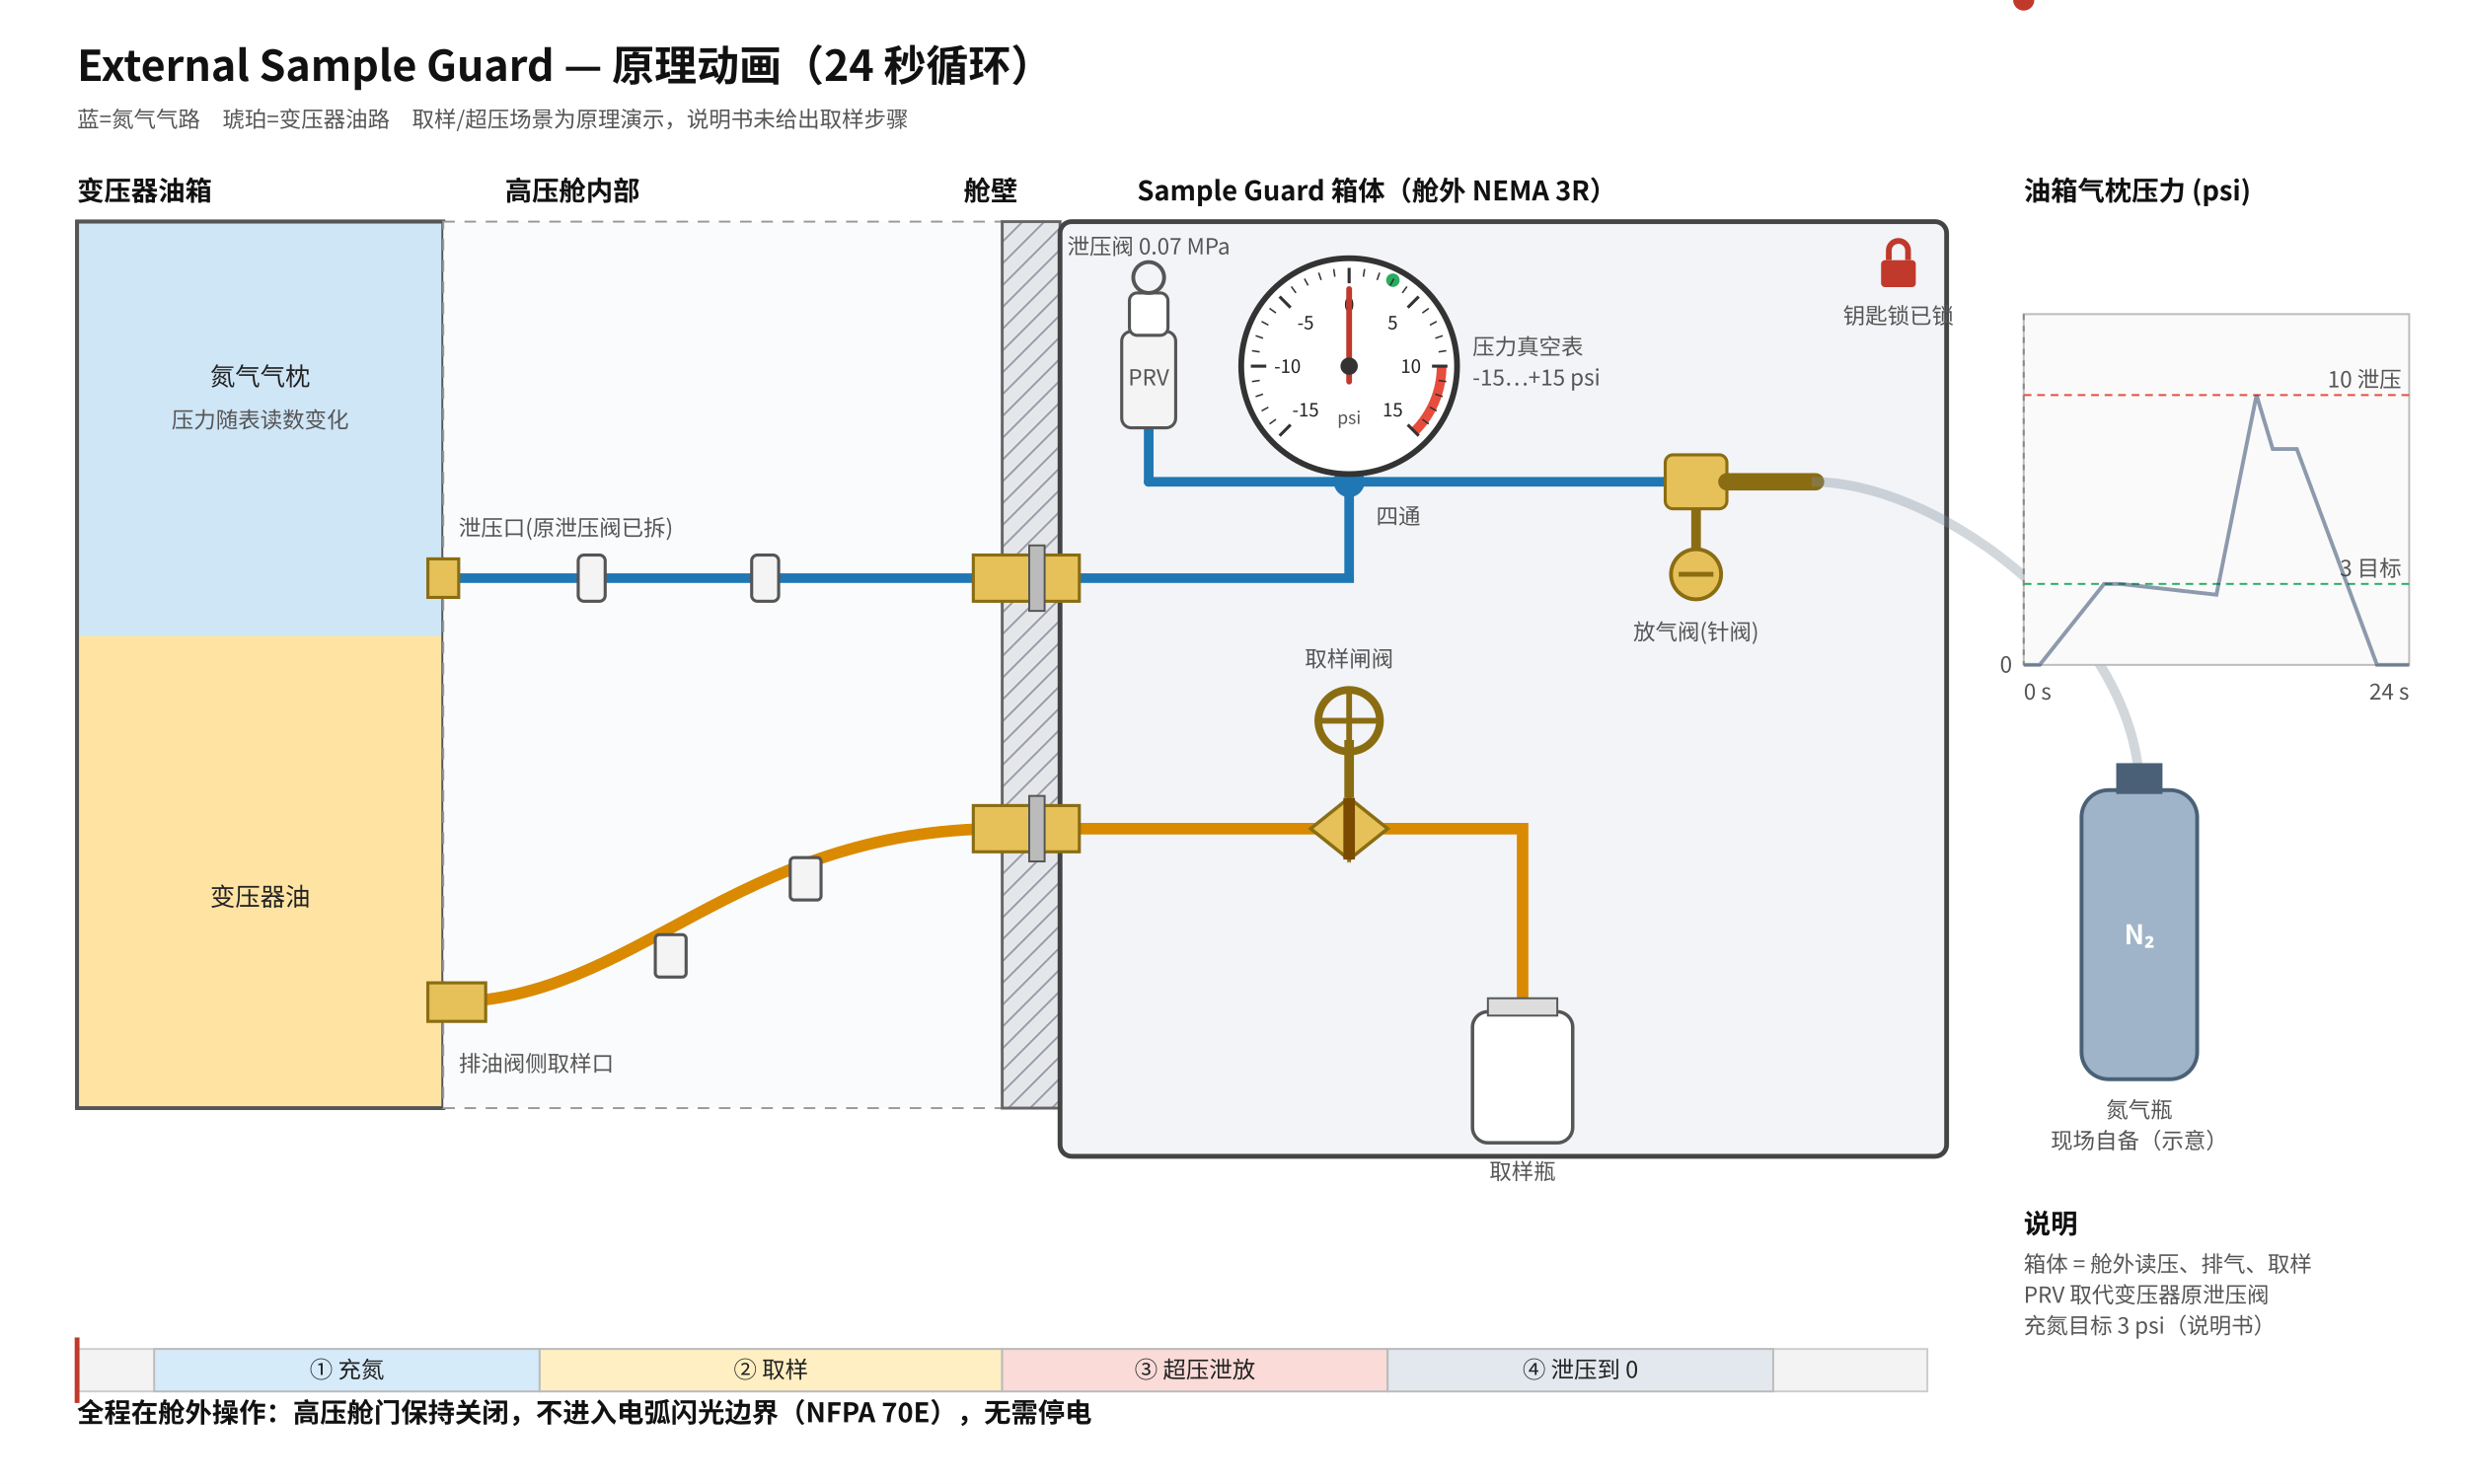
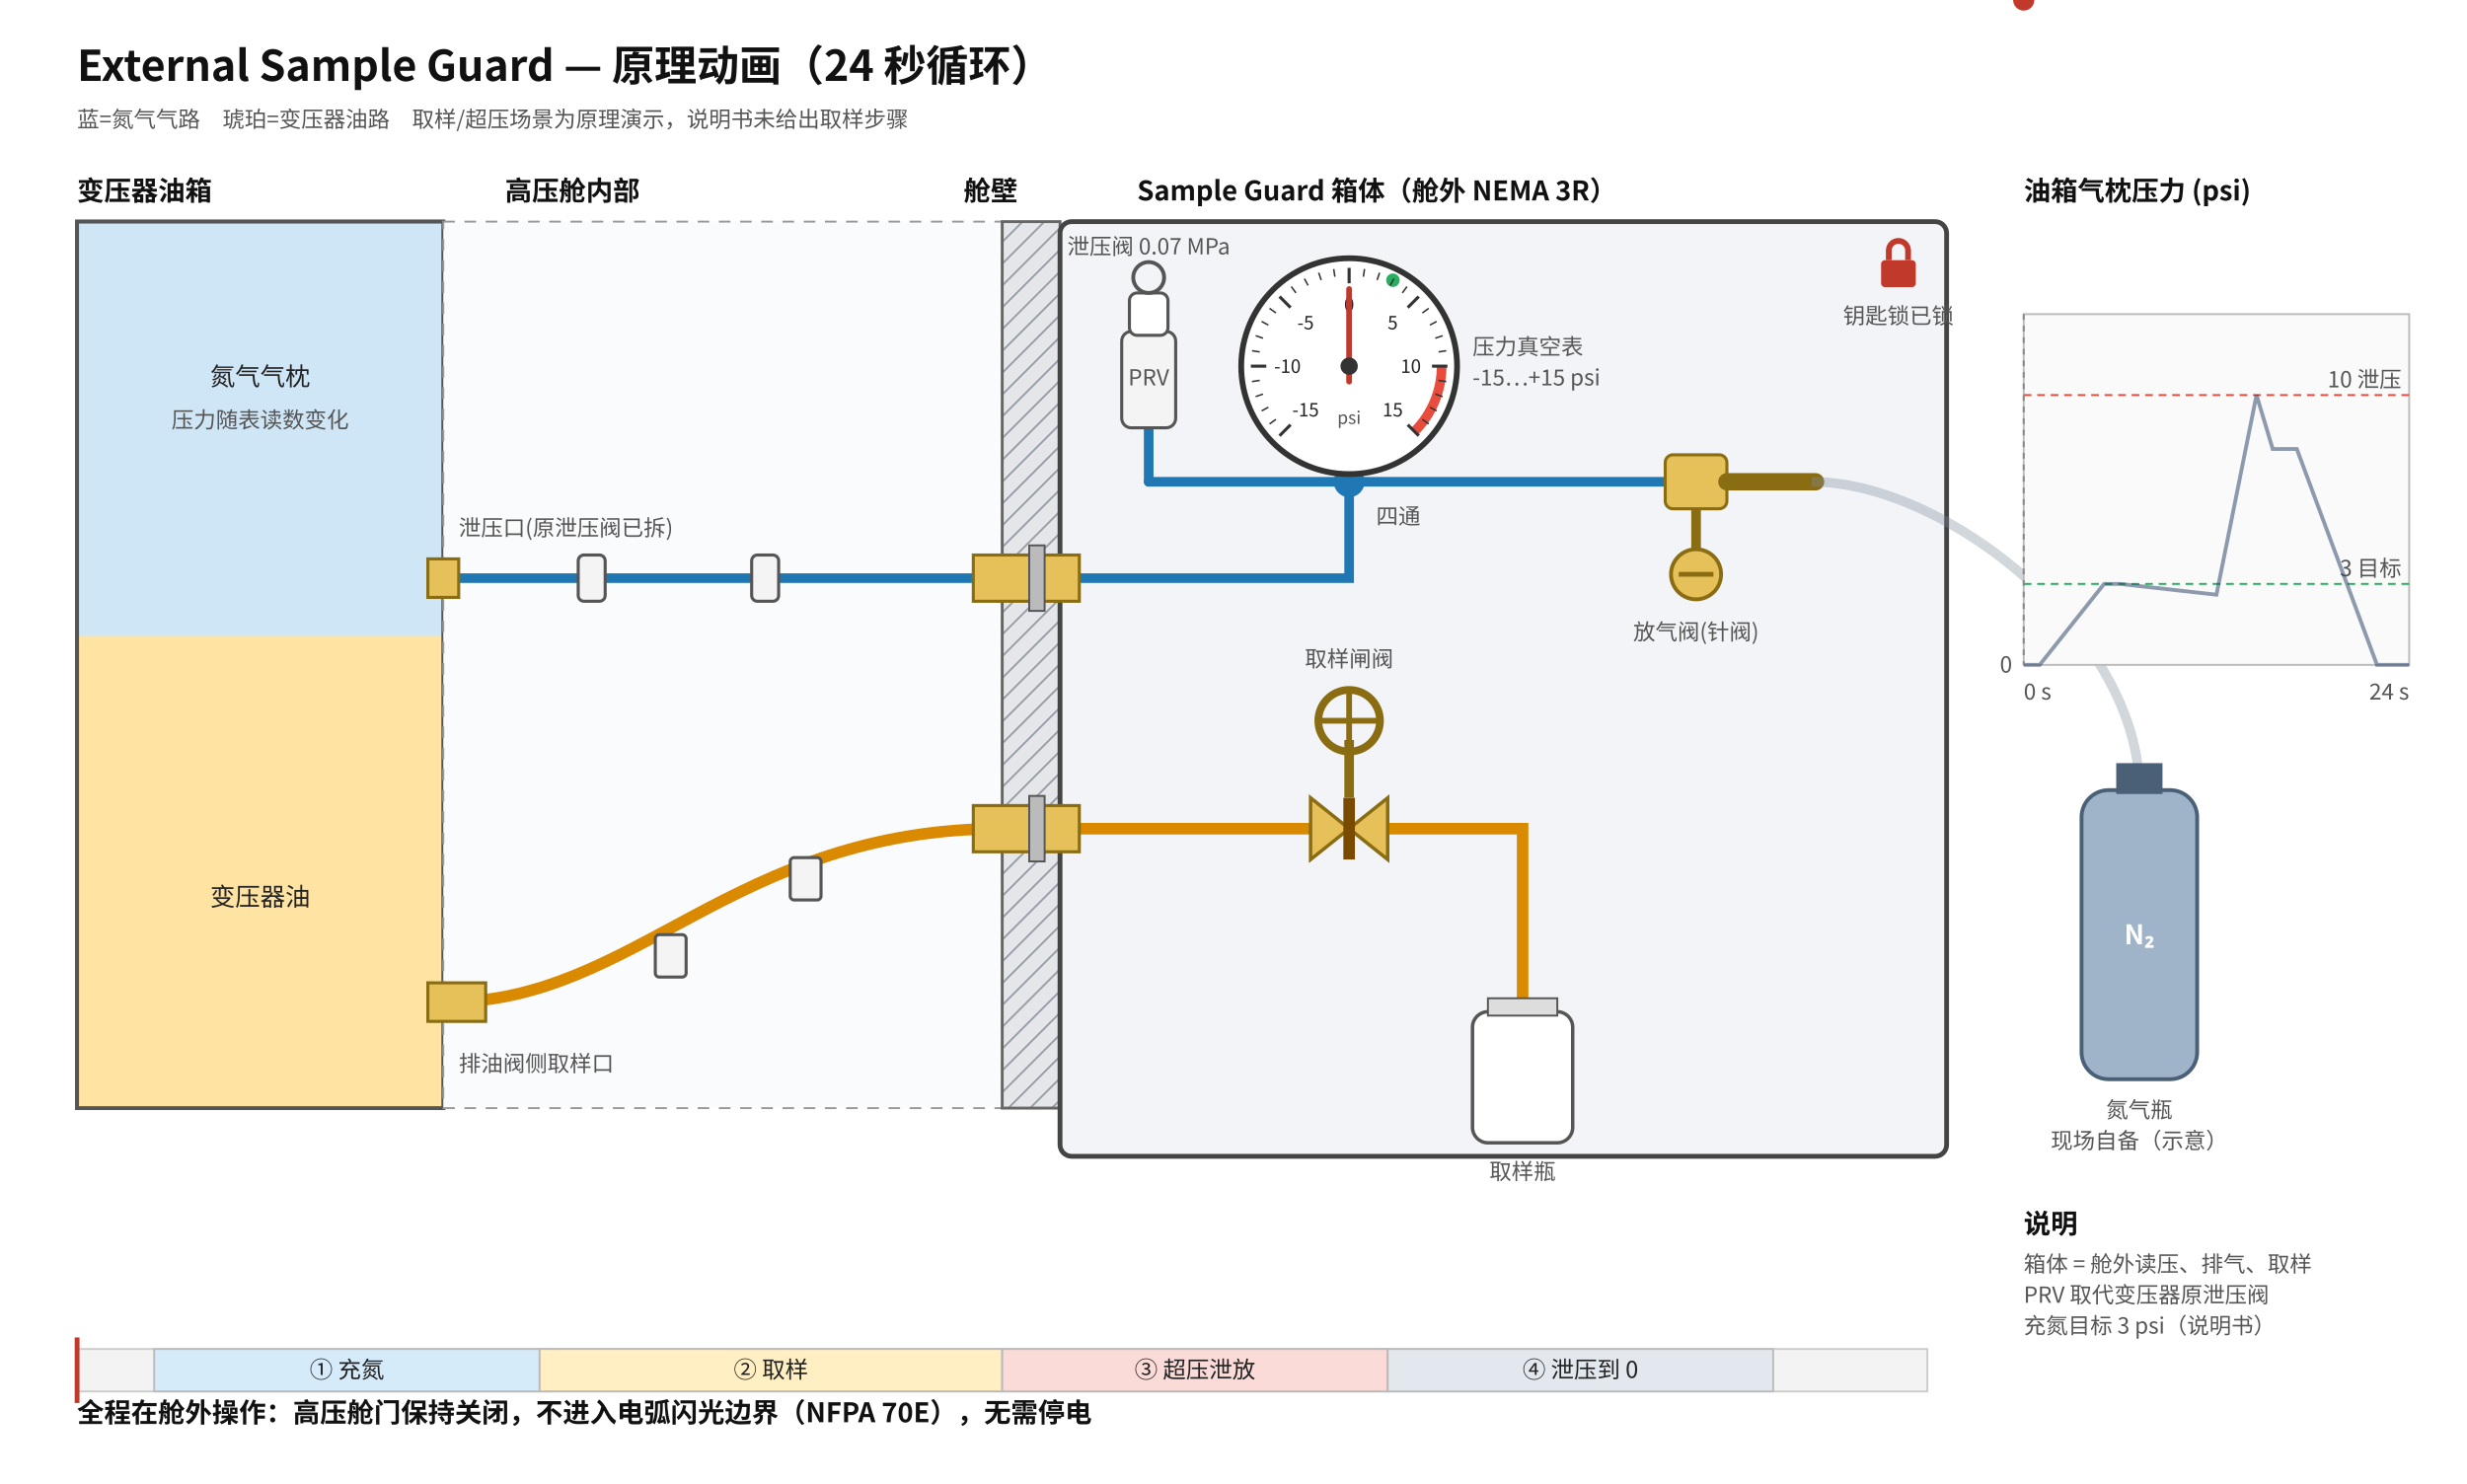
<svg xmlns="http://www.w3.org/2000/svg" id="sg" viewBox="0 0 1280 770" width="1280" height="770" font-family="'Noto Sans CJK SC','PingFang SC','Microsoft YaHei','WenQuanYi Zen Hei',sans-serif">
  <defs>
    <pattern id="hatch" width="8" height="8" patternUnits="userSpaceOnUse" patternTransform="rotate(45)">
      <rect width="8" height="8" fill="#e4e6ea" />
      <line x1="0" y1="0" x2="0" y2="8" stroke="#9aa0aa" stroke-width="2" />
    </pattern>
    <style>
.t{font-size:13px;fill:#222}.ts{font-size:11.5px;fill:#555}.tb{font-size:14px;font-weight:700;fill:#111}
.h{font-size:22px;font-weight:700;fill:#111}
.oil{stroke:#d98a00;stroke-width:6;fill:none;stroke-linecap:round}
.gas{stroke:#1f77b4;stroke-width:5;fill:none;stroke-linecap:round}
.brass{fill:#e6c15a;stroke:#8a6d12;stroke-width:1.6}
.cap{font-size:21px;font-weight:700;fill:#1f3a5f;text-anchor:middle}
.cap2{font-size:14px;fill:#444;text-anchor:middle}
</style>
  </defs>
  <rect width="1280" height="770" fill="#fff" />
  <text x="40" y="42" class="h">External Sample Guard — 原理动画（24 秒循环）</text>
  <text x="40" y="66" class="ts">蓝=氮气气路　琥珀=变压器油路　取样/超压场景为原理演示，说明书未给出取样步骤</text>
  <text x="40" y="104" class="tb">变压器油箱</text>
  <text x="262" y="104" class="tb">高压舱内部</text>
  <text x="500" y="104" class="tb">舱壁</text>
  <text x="590" y="104" class="tb">Sample Guard 箱体（舱外 NEMA 3R）</text>
  <rect x="40" y="115" width="190" height="460" fill="#fff" stroke="#555" stroke-width="2" />
  <rect x="40" y="115" width="190" height="460" fill="#cfe6f7" />
  <rect x="40" y="115" width="190" height="223" fill="#e74c3c" opacity="0">
    <animate attributeName="opacity" dur="24.0s" repeatCount="indefinite" values="0;0;0.135;0.135;0.117;0.45;0.36;0.36;0;0" keyTimes="0;0.042;0.208;0.25;0.5;0.604;0.646;0.708;0.917;1" />
  </rect>
  <rect x="40" y="330" width="190" height="245" fill="#ffe3a3" stroke="none">
    <animate attributeName="y" dur="24.0s" repeatCount="indefinite" values="330;330;330;338;338;338;338;338;330;330" keyTimes="0;0.208;0.25;0.5;0.583;0.708;0.917;0.958;0.992;1" />
    <animate attributeName="height" dur="24.0s" repeatCount="indefinite" values="245;245;245;237;237;237;237;237;245;245" keyTimes="0;0.208;0.25;0.5;0.583;0.708;0.917;0.958;0.992;1" />
  </rect>
  <rect x="40" y="115" width="190" height="460" fill="none" stroke="#555" stroke-width="2" />
  <text x="135" y="200" class="t" text-anchor="middle">氮气气枕</text>
  <text x="135" y="222" class="ts" text-anchor="middle">压力随表读数变化</text>
  <text x="135" y="470" class="t" text-anchor="middle">变压器油</text>
  <rect x="230" y="115" width="290" height="460" fill="#fafbfc" stroke="#999" stroke-dasharray="6 5" />
  <rect x="520" y="115" width="30" height="460" fill="url(#hatch)" stroke="#666" stroke-width="1.5" />
  <rect x="550" y="115" width="460" height="485" rx="6" fill="#f2f4f7" stroke="#444" stroke-width="2.5" />
  <path d="M230,300 L700,300 L700,250" class="gas" />
  <path d="M596,250 L880,250" class="gas" />
  <path d="M232,520 C330,520 380,430 520,430 L790,430 L790,525" class="oil" />
  <rect x="222" y="290" width="16" height="20" class="brass" />
  <rect x="222" y="510" width="30" height="20" class="brass" />
  <text x="238" y="278" class="ts">泄压口(原泄压阀已拆)</text>
  <text x="238" y="556" class="ts">排油阀侧取样口</text>
  <rect x="505" y="288" width="55" height="24" class="brass" />
  <rect x="534" y="283" width="8" height="34" fill="#bbb" stroke="#555" />
  <rect x="505" y="418" width="55" height="24" class="brass" />
  <rect x="534" y="413" width="8" height="34" fill="#bbb" stroke="#555" />
  <rect x="300" y="288" width="14" height="24" rx="3" fill="#f4f4f4" stroke="#555" stroke-width="1.6" />
  <rect x="390" y="288" width="14" height="24" rx="3" fill="#f4f4f4" stroke="#555" stroke-width="1.6" />
  <rect x="340" y="485" width="16" height="22" rx="2" fill="#f4f4f4" stroke="#555" stroke-width="1.6" />
  <rect x="410" y="445" width="16" height="22" rx="2" fill="#f4f4f4" stroke="#555" stroke-width="1.6" />
  <circle cx="700" cy="250" r="8" fill="#1f77b4" />
  <text x="714" y="272" class="ts">四通</text>
  <path d="M596,250 L596,222" class="gas" />
  <g>
    <animateTransform attributeName="transform" type="translate" dur="24s" repeatCount="indefinite" values="0 0;0 0;0 -6;0 -6;0 0;0 0" keyTimes="0;0.6;0.608;0.642;0.658;1" />
    <rect x="582" y="172" width="28" height="50" rx="5" fill="#f4f4f4" stroke="#555" stroke-width="1.6" />
    <rect x="586" y="152" width="20" height="22" rx="4" fill="#fff" stroke="#555" stroke-width="1.6" />
    <circle cx="596" cy="144" r="8" fill="none" stroke="#555" stroke-width="2" />
  </g>
  <text x="596" y="200" class="ts" text-anchor="middle" font-size="10">PRV</text>
  <text x="596" y="132" class="ts" text-anchor="middle">泄压阀 0.07 MPa</text>
  <path d="M700,250 L700,244" class="gas" />
  <circle cx="700" cy="190" r="56" fill="#fff" stroke="#333" stroke-width="3" />
  <path d="M748,190 A48,48 0 0 1 733.9,223.9" stroke="#e74c3c" stroke-width="5" fill="none" />
  <circle cx="722.7" cy="145.4" r="3.5" fill="#27ae60" />
  <line x1="669.6" y1="220.4" x2="663.9" y2="226.1" stroke="#333" stroke-width="1.6" />
  <text x="677.4" y="216.1" font-size="9.5" text-anchor="middle" fill="#222">-15</text>
  <line x1="662" y1="217.6" x2="658.7" y2="220" stroke="#333" stroke-width="0.8" />
  <line x1="658.1" y1="211.3" x2="654.6" y2="213.2" stroke="#333" stroke-width="0.8" />
  <line x1="655.3" y1="204.5" x2="651.5" y2="205.8" stroke="#333" stroke-width="0.8" />
  <line x1="653.6" y1="197.4" x2="649.6" y2="198" stroke="#333" stroke-width="0.8" />
  <line x1="657" y1="190" x2="649" y2="190" stroke="#333" stroke-width="1.6" />
  <text x="668" y="193.5" font-size="9.5" text-anchor="middle" fill="#222">-10</text>
  <line x1="653.6" y1="182.6" x2="649.6" y2="182" stroke="#333" stroke-width="0.8" />
  <line x1="655.3" y1="175.5" x2="651.5" y2="174.2" stroke="#333" stroke-width="0.8" />
  <line x1="658.1" y1="168.7" x2="654.6" y2="166.8" stroke="#333" stroke-width="0.8" />
  <line x1="662" y1="162.4" x2="658.7" y2="160" stroke="#333" stroke-width="0.8" />
  <line x1="669.6" y1="159.6" x2="663.9" y2="153.9" stroke="#333" stroke-width="1.6" />
  <text x="677.4" y="170.9" font-size="9.5" text-anchor="middle" fill="#222">-5</text>
  <line x1="672.4" y1="152" x2="670" y2="148.7" stroke="#333" stroke-width="0.8" />
  <line x1="678.7" y1="148.1" x2="676.8" y2="144.6" stroke="#333" stroke-width="0.8" />
  <line x1="685.5" y1="145.3" x2="684.2" y2="141.5" stroke="#333" stroke-width="0.8" />
  <line x1="692.6" y1="143.6" x2="692" y2="139.6" stroke="#333" stroke-width="0.8" />
  <line x1="700" y1="147" x2="700" y2="139" stroke="#333" stroke-width="1.6" />
  <text x="700" y="161.5" font-size="9.5" text-anchor="middle" fill="#222">0</text>
  <line x1="707.4" y1="143.6" x2="708" y2="139.6" stroke="#333" stroke-width="0.8" />
  <line x1="714.5" y1="145.3" x2="715.8" y2="141.5" stroke="#333" stroke-width="0.8" />
  <line x1="721.3" y1="148.1" x2="723.2" y2="144.6" stroke="#333" stroke-width="0.8" />
  <line x1="727.6" y1="152" x2="730" y2="148.7" stroke="#333" stroke-width="0.8" />
  <line x1="730.4" y1="159.6" x2="736.1" y2="153.9" stroke="#333" stroke-width="1.6" />
  <text x="722.6" y="170.9" font-size="9.5" text-anchor="middle" fill="#222">5</text>
  <line x1="738" y1="162.4" x2="741.3" y2="160" stroke="#333" stroke-width="0.8" />
  <line x1="741.9" y1="168.7" x2="745.4" y2="166.8" stroke="#333" stroke-width="0.8" />
  <line x1="744.7" y1="175.5" x2="748.5" y2="174.2" stroke="#333" stroke-width="0.8" />
  <line x1="746.4" y1="182.6" x2="750.4" y2="182" stroke="#333" stroke-width="0.8" />
  <line x1="743" y1="190" x2="751" y2="190" stroke="#333" stroke-width="1.6" />
  <text x="732" y="193.5" font-size="9.5" text-anchor="middle" fill="#222">10</text>
  <line x1="746.4" y1="197.4" x2="750.4" y2="198" stroke="#333" stroke-width="0.8" />
  <line x1="744.7" y1="204.5" x2="748.5" y2="205.8" stroke="#333" stroke-width="0.8" />
  <line x1="741.9" y1="211.3" x2="745.4" y2="213.2" stroke="#333" stroke-width="0.8" />
  <line x1="738" y1="217.6" x2="741.3" y2="220" stroke="#333" stroke-width="0.8" />
  <line x1="730.4" y1="220.4" x2="736.1" y2="226.1" stroke="#333" stroke-width="1.6" />
  <text x="722.6" y="216.1" font-size="9.5" text-anchor="middle" fill="#222">15</text>
  <text x="700" y="220" font-size="9" text-anchor="middle" fill="#555">psi</text>
  <g transform="translate(700,190)">
    <g>
      <animateTransform attributeName="transform" type="rotate" dur="24.0s" repeatCount="indefinite" values="0;0;27;27;23.4;90;72;72;0;0" keyTimes="0;0.042;0.208;0.25;0.5;0.604;0.646;0.708;0.917;1" />
      <line x1="0" y1="8" x2="0" y2="-40" stroke="#c0392b" stroke-width="3" stroke-linecap="round" />
    </g>
    <circle r="4.5" fill="#333" />
  </g>
  <text x="764" y="184" class="ts">压力真空表</text>
  <text x="764" y="200" class="ts">-15…+15 psi</text>
  <rect x="864" y="236" width="32" height="28" rx="4" class="brass" />
  <path d="M896,250 L942,250" stroke="#8a6d12" stroke-width="9" stroke-linecap="round" />
  <path d="M880,264 L880,288" stroke="#8a6d12" stroke-width="5" />
  <g transform="translate(880,298)">
    <g>
      <animateTransform attributeName="transform" type="rotate" dur="24.0s" repeatCount="indefinite" values="0;0;180;180;0;0;180;180;0;0" keyTimes="0;0.042;0.062;0.208;0.229;0.708;0.729;0.917;0.938;1" />
      <circle r="13" fill="#e6c15a" stroke="#8a6d12" stroke-width="2" />
      <line x1="-9" y1="0" x2="9" y2="0" stroke="#8a6d12" stroke-width="2.5" />
    </g>
  </g>
  <text x="880" y="332" class="ts" text-anchor="middle">放气阀(针阀)</text>
  <text x="880" y="348" class="ts" text-anchor="middle" fill="#27ae60" font-weight="700" opacity="0">
    <animate attributeName="opacity" dur="24.0s" repeatCount="indefinite" calcMode="discrete" values="0;1;0;1;0" keyTimes="0;0.042;0.229;0.708;0.938" />开启</text>
  <path d="M940,250 C1010,250 1110,330 1110,410" stroke="#7f8c9a" stroke-width="5" fill="none" stroke-dasharray="2 0" opacity="0.35" />
  <g>
    <rect x="1080" y="410" width="60" height="150" rx="14" fill="#9fb4c8" stroke="#4a6076" stroke-width="2" />
    <rect x="1098" y="396" width="24" height="16" fill="#4a6076" />
    <text x="1110" y="490" text-anchor="middle" font-size="14" font-weight="700" fill="#fff">N₂</text>
  </g>
  <text x="1110" y="580" class="ts" text-anchor="middle">氮气瓶</text>
  <text x="1110" y="596" class="ts" text-anchor="middle">现场自备（示意）</text>
  <g>
-     <path d="M680,430 L700,414 L700,446 z M720,430 L700,414 L700,446 z" fill="#e6c15a" stroke="#8a6d12" stroke-width="1.8" />
+     <path d="M680,414 L700,430 L680,446 z M720,414 L700,430 L720,446 z" fill="#e6c15a" stroke="#8a6d12" stroke-width="1.8" />
    <rect x="697" y="414" width="6" height="32" fill="#7a4a00">
      <animate attributeName="opacity" dur="24.0s" repeatCount="indefinite" values="1;1;0;0;1;1" keyTimes="0;0.25;0.283;0.5;0.533;1" />
    </rect>
  </g>
  <path d="M700,414 L700,384" stroke="#8a6d12" stroke-width="5" />
  <g transform="translate(700,374)">
    <g>
      <animateTransform attributeName="transform" type="rotate" dur="24.0s" repeatCount="indefinite" values="0;0;360;360;0;0" keyTimes="0;0.25;0.292;0.5;0.542;1" />
      <circle r="16" fill="none" stroke="#8a6d12" stroke-width="4" />
      <line x1="-16" y1="0" x2="16" y2="0" stroke="#8a6d12" stroke-width="3" />
      <line x1="0" y1="-16" x2="0" y2="16" stroke="#8a6d12" stroke-width="3" />
    </g>
  </g>
  <text x="700" y="346" class="ts" text-anchor="middle">取样闸阀</text>
  <text x="700" y="330" class="ts" text-anchor="middle" fill="#27ae60" font-weight="700" opacity="0">
    <animate attributeName="opacity" dur="24.0s" repeatCount="indefinite" calcMode="discrete" values="0;1;0" keyTimes="0;0.283;0.512" />开启</text>
  <rect x="764" y="525" width="52" height="68" rx="8" fill="#fff" stroke="#555" stroke-width="1.8" />
  <rect x="766" y="591" width="48" height="0" fill="#ffd36a">
    <animate attributeName="height" dur="24.0s" repeatCount="indefinite" values="0;0;40;40;40;0;0" keyTimes="0;0.283;0.5;0.917;0.971;0.983;1" />
    <animate attributeName="y" dur="24.0s" repeatCount="indefinite" values="591;591;551;551;551;591;591" keyTimes="0;0.283;0.5;0.917;0.971;0.983;1" />
  </rect>
  <rect x="772" y="518" width="36" height="9" fill="#ddd" stroke="#555" />
  <text x="790" y="612" class="ts" text-anchor="middle">取样瓶</text>
  <g opacity="0">
    <animate attributeName="opacity" dur="24.0s" repeatCount="indefinite" values="0;0;1;1;0;0" keyTimes="0;0.042;0.056;0.194;0.208;1" />
    <circle r="4" fill="#3aa0e0">
      <animateMotion dur="5.0s" begin="-0.000s" repeatCount="indefinite" path="M1110,400 C1110,330 1020,250 940,250 L700,250 L700,300 L230,300" />
    </circle>
    <circle r="4" fill="#3aa0e0">
      <animateMotion dur="5.0s" begin="-0.357s" repeatCount="indefinite" path="M1110,400 C1110,330 1020,250 940,250 L700,250 L700,300 L230,300" />
    </circle>
    <circle r="4" fill="#3aa0e0">
      <animateMotion dur="5.0s" begin="-0.714s" repeatCount="indefinite" path="M1110,400 C1110,330 1020,250 940,250 L700,250 L700,300 L230,300" />
    </circle>
    <circle r="4" fill="#3aa0e0">
      <animateMotion dur="5.0s" begin="-1.071s" repeatCount="indefinite" path="M1110,400 C1110,330 1020,250 940,250 L700,250 L700,300 L230,300" />
    </circle>
    <circle r="4" fill="#3aa0e0">
      <animateMotion dur="5.0s" begin="-1.429s" repeatCount="indefinite" path="M1110,400 C1110,330 1020,250 940,250 L700,250 L700,300 L230,300" />
    </circle>
    <circle r="4" fill="#3aa0e0">
      <animateMotion dur="5.0s" begin="-1.786s" repeatCount="indefinite" path="M1110,400 C1110,330 1020,250 940,250 L700,250 L700,300 L230,300" />
    </circle>
    <circle r="4" fill="#3aa0e0">
      <animateMotion dur="5.0s" begin="-2.143s" repeatCount="indefinite" path="M1110,400 C1110,330 1020,250 940,250 L700,250 L700,300 L230,300" />
    </circle>
    <circle r="4" fill="#3aa0e0">
      <animateMotion dur="5.0s" begin="-2.500s" repeatCount="indefinite" path="M1110,400 C1110,330 1020,250 940,250 L700,250 L700,300 L230,300" />
    </circle>
    <circle r="4" fill="#3aa0e0">
      <animateMotion dur="5.0s" begin="-2.857s" repeatCount="indefinite" path="M1110,400 C1110,330 1020,250 940,250 L700,250 L700,300 L230,300" />
    </circle>
    <circle r="4" fill="#3aa0e0">
      <animateMotion dur="5.0s" begin="-3.214s" repeatCount="indefinite" path="M1110,400 C1110,330 1020,250 940,250 L700,250 L700,300 L230,300" />
    </circle>
    <circle r="4" fill="#3aa0e0">
      <animateMotion dur="5.0s" begin="-3.571s" repeatCount="indefinite" path="M1110,400 C1110,330 1020,250 940,250 L700,250 L700,300 L230,300" />
    </circle>
    <circle r="4" fill="#3aa0e0">
      <animateMotion dur="5.0s" begin="-3.929s" repeatCount="indefinite" path="M1110,400 C1110,330 1020,250 940,250 L700,250 L700,300 L230,300" />
    </circle>
    <circle r="4" fill="#3aa0e0">
      <animateMotion dur="5.0s" begin="-4.286s" repeatCount="indefinite" path="M1110,400 C1110,330 1020,250 940,250 L700,250 L700,300 L230,300" />
    </circle>
    <circle r="4" fill="#3aa0e0">
      <animateMotion dur="5.0s" begin="-4.643s" repeatCount="indefinite" path="M1110,400 C1110,330 1020,250 940,250 L700,250 L700,300 L230,300" />
    </circle>
  </g>
  <g opacity="0">
    <animate attributeName="opacity" dur="24.0s" repeatCount="indefinite" values="0;0;1;1;0;0" keyTimes="0;0.283;0.298;0.485;0.5;1" />
    <circle r="4.5" fill="#e08a00">
      <animateMotion dur="5.0s" begin="-0.000s" repeatCount="indefinite" path="M232,520 C330,520 380,430 520,430 L790,430 L790,525" />
    </circle>
    <circle r="4.5" fill="#e08a00">
      <animateMotion dur="5.0s" begin="-0.417s" repeatCount="indefinite" path="M232,520 C330,520 380,430 520,430 L790,430 L790,525" />
    </circle>
    <circle r="4.5" fill="#e08a00">
      <animateMotion dur="5.0s" begin="-0.833s" repeatCount="indefinite" path="M232,520 C330,520 380,430 520,430 L790,430 L790,525" />
    </circle>
    <circle r="4.5" fill="#e08a00">
      <animateMotion dur="5.0s" begin="-1.250s" repeatCount="indefinite" path="M232,520 C330,520 380,430 520,430 L790,430 L790,525" />
    </circle>
    <circle r="4.5" fill="#e08a00">
      <animateMotion dur="5.0s" begin="-1.667s" repeatCount="indefinite" path="M232,520 C330,520 380,430 520,430 L790,430 L790,525" />
    </circle>
    <circle r="4.5" fill="#e08a00">
      <animateMotion dur="5.0s" begin="-2.083s" repeatCount="indefinite" path="M232,520 C330,520 380,430 520,430 L790,430 L790,525" />
    </circle>
    <circle r="4.5" fill="#e08a00">
      <animateMotion dur="5.0s" begin="-2.500s" repeatCount="indefinite" path="M232,520 C330,520 380,430 520,430 L790,430 L790,525" />
    </circle>
    <circle r="4.5" fill="#e08a00">
      <animateMotion dur="5.0s" begin="-2.917s" repeatCount="indefinite" path="M232,520 C330,520 380,430 520,430 L790,430 L790,525" />
    </circle>
    <circle r="4.5" fill="#e08a00">
      <animateMotion dur="5.0s" begin="-3.333s" repeatCount="indefinite" path="M232,520 C330,520 380,430 520,430 L790,430 L790,525" />
    </circle>
    <circle r="4.5" fill="#e08a00">
      <animateMotion dur="5.0s" begin="-3.750s" repeatCount="indefinite" path="M232,520 C330,520 380,430 520,430 L790,430 L790,525" />
    </circle>
    <circle r="4.5" fill="#e08a00">
      <animateMotion dur="5.0s" begin="-4.167s" repeatCount="indefinite" path="M232,520 C330,520 380,430 520,430 L790,430 L790,525" />
    </circle>
    <circle r="4.5" fill="#e08a00">
      <animateMotion dur="5.0s" begin="-4.583s" repeatCount="indefinite" path="M232,520 C330,520 380,430 520,430 L790,430 L790,525" />
    </circle>
  </g>
  <g opacity="0">
    <animate attributeName="opacity" dur="24.0s" repeatCount="indefinite" values="0;0;1;1;0;0" keyTimes="0;0.708;0.723;0.902;0.917;1" />
    <circle r="4" fill="#3aa0e0">
      <animateMotion dur="5.0s" begin="-0.000s" repeatCount="indefinite" path="M232,300 L700,300 L700,250 L942,250" />
    </circle>
    <circle r="4" fill="#3aa0e0">
      <animateMotion dur="5.0s" begin="-0.357s" repeatCount="indefinite" path="M232,300 L700,300 L700,250 L942,250" />
    </circle>
    <circle r="4" fill="#3aa0e0">
      <animateMotion dur="5.0s" begin="-0.714s" repeatCount="indefinite" path="M232,300 L700,300 L700,250 L942,250" />
    </circle>
    <circle r="4" fill="#3aa0e0">
      <animateMotion dur="5.0s" begin="-1.071s" repeatCount="indefinite" path="M232,300 L700,300 L700,250 L942,250" />
    </circle>
    <circle r="4" fill="#3aa0e0">
      <animateMotion dur="5.0s" begin="-1.429s" repeatCount="indefinite" path="M232,300 L700,300 L700,250 L942,250" />
    </circle>
    <circle r="4" fill="#3aa0e0">
      <animateMotion dur="5.0s" begin="-1.786s" repeatCount="indefinite" path="M232,300 L700,300 L700,250 L942,250" />
    </circle>
    <circle r="4" fill="#3aa0e0">
      <animateMotion dur="5.0s" begin="-2.143s" repeatCount="indefinite" path="M232,300 L700,300 L700,250 L942,250" />
    </circle>
    <circle r="4" fill="#3aa0e0">
      <animateMotion dur="5.0s" begin="-2.500s" repeatCount="indefinite" path="M232,300 L700,300 L700,250 L942,250" />
    </circle>
    <circle r="4" fill="#3aa0e0">
      <animateMotion dur="5.0s" begin="-2.857s" repeatCount="indefinite" path="M232,300 L700,300 L700,250 L942,250" />
    </circle>
    <circle r="4" fill="#3aa0e0">
      <animateMotion dur="5.0s" begin="-3.214s" repeatCount="indefinite" path="M232,300 L700,300 L700,250 L942,250" />
    </circle>
    <circle r="4" fill="#3aa0e0">
      <animateMotion dur="5.0s" begin="-3.571s" repeatCount="indefinite" path="M232,300 L700,300 L700,250 L942,250" />
    </circle>
    <circle r="4" fill="#3aa0e0">
      <animateMotion dur="5.0s" begin="-3.929s" repeatCount="indefinite" path="M232,300 L700,300 L700,250 L942,250" />
    </circle>
    <circle r="4" fill="#3aa0e0">
      <animateMotion dur="5.0s" begin="-4.286s" repeatCount="indefinite" path="M232,300 L700,300 L700,250 L942,250" />
    </circle>
    <circle r="4" fill="#3aa0e0">
      <animateMotion dur="5.0s" begin="-4.643s" repeatCount="indefinite" path="M232,300 L700,300 L700,250 L942,250" />
    </circle>
  </g>
  <g opacity="0">
    <animate attributeName="opacity" dur="24.0s" repeatCount="indefinite" values="0;0;1;1;0;0" keyTimes="0;0.604;0.613;0.667;0.675;1" />
    <circle r="5" fill="#e74c3c" opacity="0.8">
      <animateMotion dur="0.9s" begin="-0.00s" repeatCount="indefinite" path="M596,170 C596,148 576,140 556,132" />
    </circle>
    <circle r="5" fill="#e74c3c" opacity="0.8">
      <animateMotion dur="0.9s" begin="-0.30s" repeatCount="indefinite" path="M596,170 C596,148 576,140 556,132" />
    </circle>
    <circle r="5" fill="#e74c3c" opacity="0.8">
      <animateMotion dur="0.9s" begin="-0.60s" repeatCount="indefinite" path="M596,170 C596,148 576,140 556,132" />
    </circle>
  </g>
  <text x="545" y="132" font-size="12" font-weight="700" fill="#e74c3c" text-anchor="end" opacity="0">
    <animate attributeName="opacity" dur="24.0s" repeatCount="indefinite" calcMode="discrete" values="0;1;0" keyTimes="0;0.604;0.688" />泄压！</text>
  <text x="1050" y="104" class="tb">油箱气枕压力 (psi)</text>
  <rect x="1050" y="163" width="200" height="182" fill="#fafafa" stroke="#bbb" />
  <line x1="1050" y1="303" x2="1250" y2="303" stroke="#27ae60" stroke-dasharray="4 3" />
  <text x="1246" y="299" class="ts" text-anchor="end" fill="#27ae60">3 目标</text>
  <line x1="1050" y1="205" x2="1250" y2="205" stroke="#e74c3c" stroke-dasharray="4 3" />
  <text x="1246" y="201" class="ts" text-anchor="end" fill="#e74c3c">10 泄压</text>
  <text x="1044" y="349" class="ts" text-anchor="end">0</text>
  <polyline points="1050.0,345.0 1058.3,345.0 1091.7,303.0 1100.0,303.0 1150.0,308.6 1170.8,205.0 1179.2,233.0 1191.7,233.0 1233.3,345.0 1250.0,345.0" fill="none" stroke="#1f3a5f" stroke-width="2" opacity="0.5" />
  <g>
    <animateTransform attributeName="transform" type="translate" dur="24.0s" repeatCount="indefinite" values="0 0;200 0" keyTimes="0;1" />
    <line x1="1050" y1="163" x2="1050" y2="345" stroke="#888" stroke-dasharray="3 3" />
    <circle cx="1050" r="5.5" fill="#c0392b">
      <animate attributeName="cy" dur="24.0s" repeatCount="indefinite" values="345;345;303;303;308.6;205;233;233;345;345" keyTimes="0;0.042;0.208;0.25;0.5;0.604;0.646;0.708;0.917;1" />
    </circle>
  </g>
  <text x="1050" y="363" class="ts">0 s</text>
  <text x="1250" y="363" class="ts" text-anchor="end">24 s</text>
  <text x="1050" y="640" class="tb">说明</text>
  <text x="1050" y="660" class="ts">箱体 = 舱外读压、排气、取样</text>
  <text x="1050" y="676" class="ts">PRV 取代变压器原泄压阀</text>
  <text x="1050" y="692" class="ts">充氮目标 3 psi（说明书）</text>
  <rect x="40" y="700" width="960" height="22" fill="#f3f3f3" stroke="#ccc" />
  <rect x="80.0" y="700" width="200.0" height="22" fill="#d6ebf9" stroke="#bbb" />
  <text x="180.0" y="715" font-size="12" text-anchor="middle" fill="#222">① 充氮</text>
  <rect x="280.0" y="700" width="240.0" height="22" fill="#ffefc2" stroke="#bbb" />
  <text x="400.0" y="715" font-size="12" text-anchor="middle" fill="#222">② 取样</text>
  <rect x="520.0" y="700" width="200.0" height="22" fill="#fadbd8" stroke="#bbb" />
  <text x="620.0" y="715" font-size="12" text-anchor="middle" fill="#222">③ 超压泄放</text>
  <rect x="720.0" y="700" width="200.0" height="22" fill="#e3e8ee" stroke="#bbb" />
  <text x="820.0" y="715" font-size="12" text-anchor="middle" fill="#222">④ 泄压到 0</text>
  <g>
    <animateTransform attributeName="transform" type="translate" dur="24.0s" repeatCount="indefinite" values="0 0;960 0" keyTimes="0;1" />
    <line x1="40" y1="694" x2="40" y2="728" stroke="#c0392b" stroke-width="2.5" />
  </g>
  <g opacity="0">
    <animate attributeName="opacity" dur="24.0s" repeatCount="indefinite" calcMode="discrete" values="1;0;1" keyTimes="0;0.042;0.917" />
    <text x="520" y="640" class="cap">待机：箱体已装好，表压 0 psi</text>
    <text x="520" y="664" class="cap2">舱外箱体通过两个穿壁接头连到舱内：上=气路，下=油路</text>
  </g>
  <g opacity="0">
    <animate attributeName="opacity" dur="24.0s" repeatCount="indefinite" calcMode="discrete" values="0;1;0" keyTimes="0;0.042;0.25" />
    <text x="520" y="640" class="cap">① 充氮：开放气阀，氮气经气路进入油箱气枕</text>
    <text x="520" y="664" class="cap2">表压 0 → 3 psi（说明书：安装完成后充氮至 3 psi），到位后关阀</text>
  </g>
  <g opacity="0">
    <animate attributeName="opacity" dur="24.0s" repeatCount="indefinite" calcMode="discrete" values="0;1;0" keyTimes="0;0.25;0.5" />
    <text x="520" y="640" class="cap">② 取样：开闸阀，变压器油经油软管流进取样瓶</text>
    <text x="520" y="664" class="cap2">不进高压舱；气枕保持正压</text>
  </g>
  <g opacity="0">
    <animate attributeName="opacity" dur="24.0s" repeatCount="indefinite" calcMode="discrete" values="0;1;0" keyTimes="0;0.5;0.708" />
    <text x="520" y="640" class="cap">③ 超压：油温升高，气枕压力升到 0.07 MPa（≈10 psi），泄压阀开启放气</text>
    <text x="520" y="664" class="cap2">压力回落后阀座复位；拉环可手动泄压</text>
  </g>
  <g opacity="0">
    <animate attributeName="opacity" dur="24.0s" repeatCount="indefinite" calcMode="discrete" values="0;1;0" keyTimes="0;0.708;0.917" />
    <text x="520" y="640" class="cap">④ 泄压到 0：开放气阀，把压力降到 0 psi</text>
    <text x="520" y="664" class="cap2">说明书：拆装泄压阀前要先泄压并确认表压 0 psi</text>
  </g>
  <g opacity="0">
    <animate attributeName="opacity" dur="24.0s" repeatCount="indefinite" calcMode="discrete" values="0;1;0" keyTimes="0;0.042;0.938" />
    <polygon points="1010,118 1010,598 1046,578 1046,136" fill="#dfe3e8" stroke="#555" stroke-width="2" />
    <circle cx="1034" cy="360" r="5" fill="#777" />
  </g>
  <text x="1028" y="612" class="ts" text-anchor="middle" opacity="0">
    <animate attributeName="opacity" dur="24.0s" repeatCount="indefinite" calcMode="discrete" values="0;1;0" keyTimes="0;0.042;0.938" />门已开</text>
  <g transform="translate(985,135)">
    <g opacity="1">
      <animate attributeName="opacity" dur="24.0s" repeatCount="indefinite" calcMode="discrete" values="1;0;1" keyTimes="0;0.042;0.938" />
      <rect x="-9" y="0" width="18" height="14" rx="2" fill="#c0392b" />
      <path d="M-5,0 v-5 a5,5 0 0 1 10,0 v5" fill="none" stroke="#c0392b" stroke-width="3" />
    </g>
    <g opacity="0">
      <animate attributeName="opacity" dur="24.0s" repeatCount="indefinite" calcMode="discrete" values="0;1;0" keyTimes="0;0.042;0.938" />
      <rect x="-9" y="0" width="18" height="14" rx="2" fill="#27ae60" />
      <path d="M-5,0 v-5 a5,5 0 0 1 10,0" fill="none" stroke="#27ae60" stroke-width="3" />
    </g>
  </g>
  <text x="985" y="168" class="ts" text-anchor="middle" opacity="1">
    <animate attributeName="opacity" dur="24.0s" repeatCount="indefinite" calcMode="discrete" values="1;0;1" keyTimes="0;0.042;0.938" />钥匙锁已锁</text>
  <text x="985" y="168" class="ts" text-anchor="middle" fill="#27ae60" opacity="0">
    <animate attributeName="opacity" dur="24.0s" repeatCount="indefinite" calcMode="discrete" values="0;1;0" keyTimes="0;0.042;0.938" />钥匙开锁</text>
  <rect x="1050" y="395" width="200" height="0" fill="none" />
  <text x="40" y="738" class="tb" fill="#27ae60">全程在舱外操作：高压舱门保持关闭，不进入电弧闪光边界（NFPA 70E），无需停电</text>
</svg>
